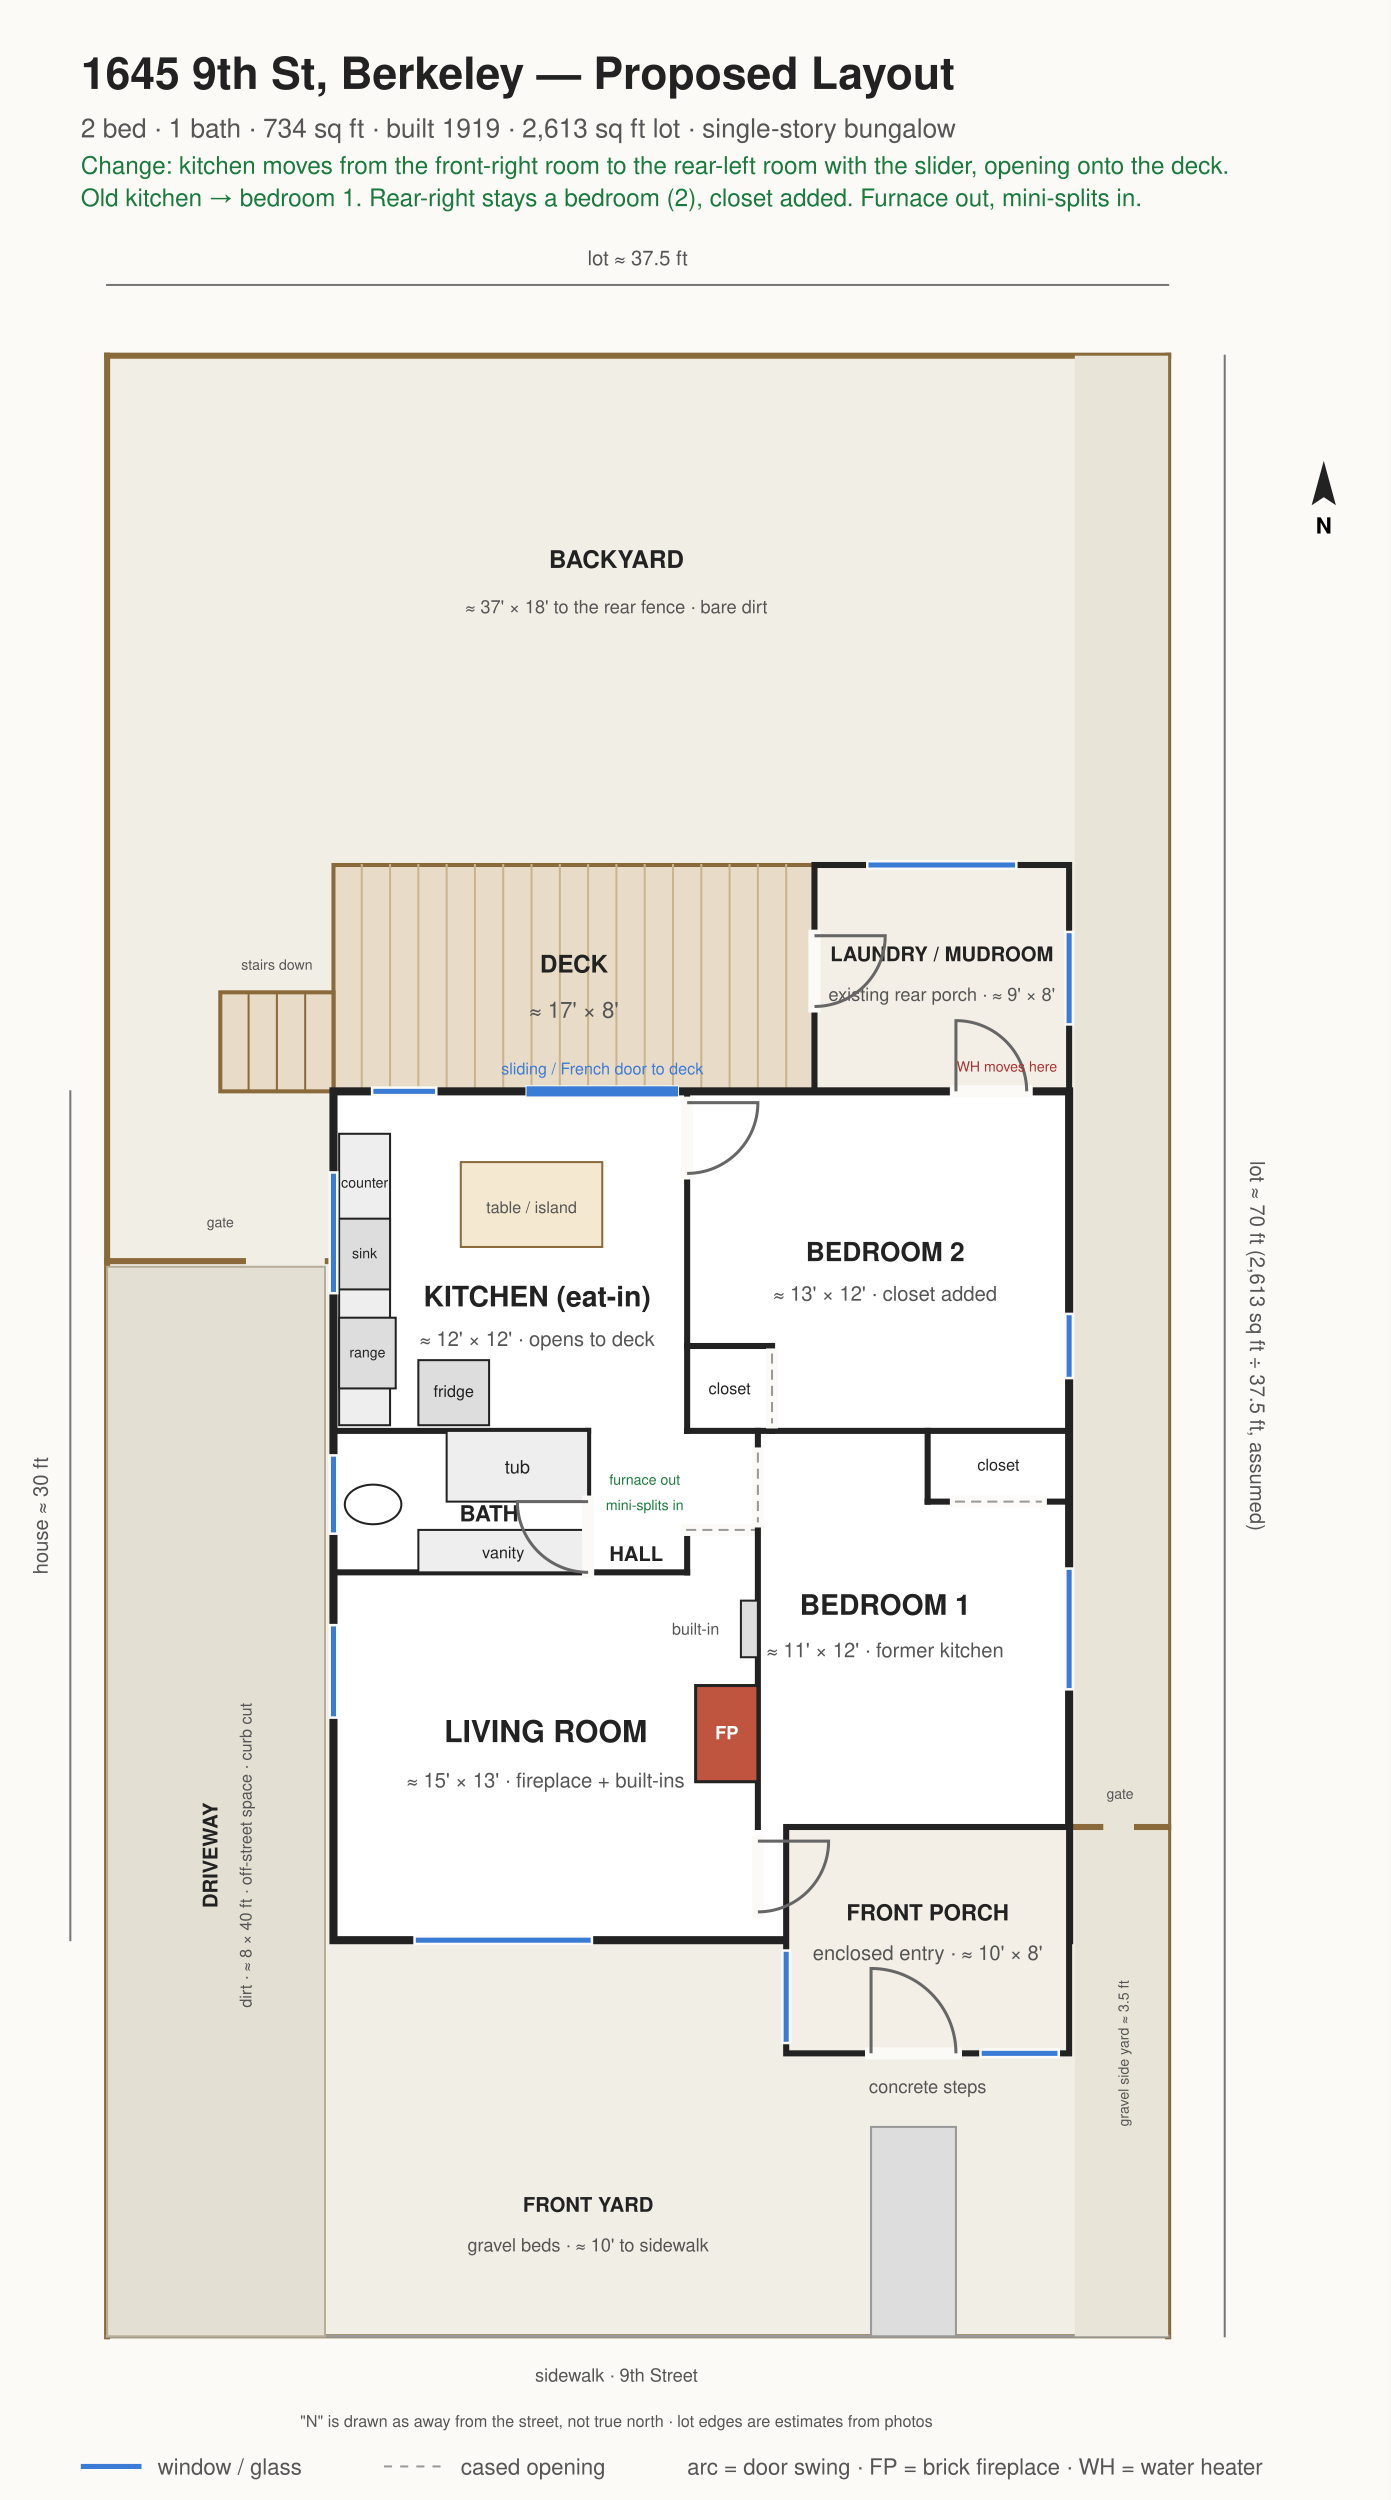
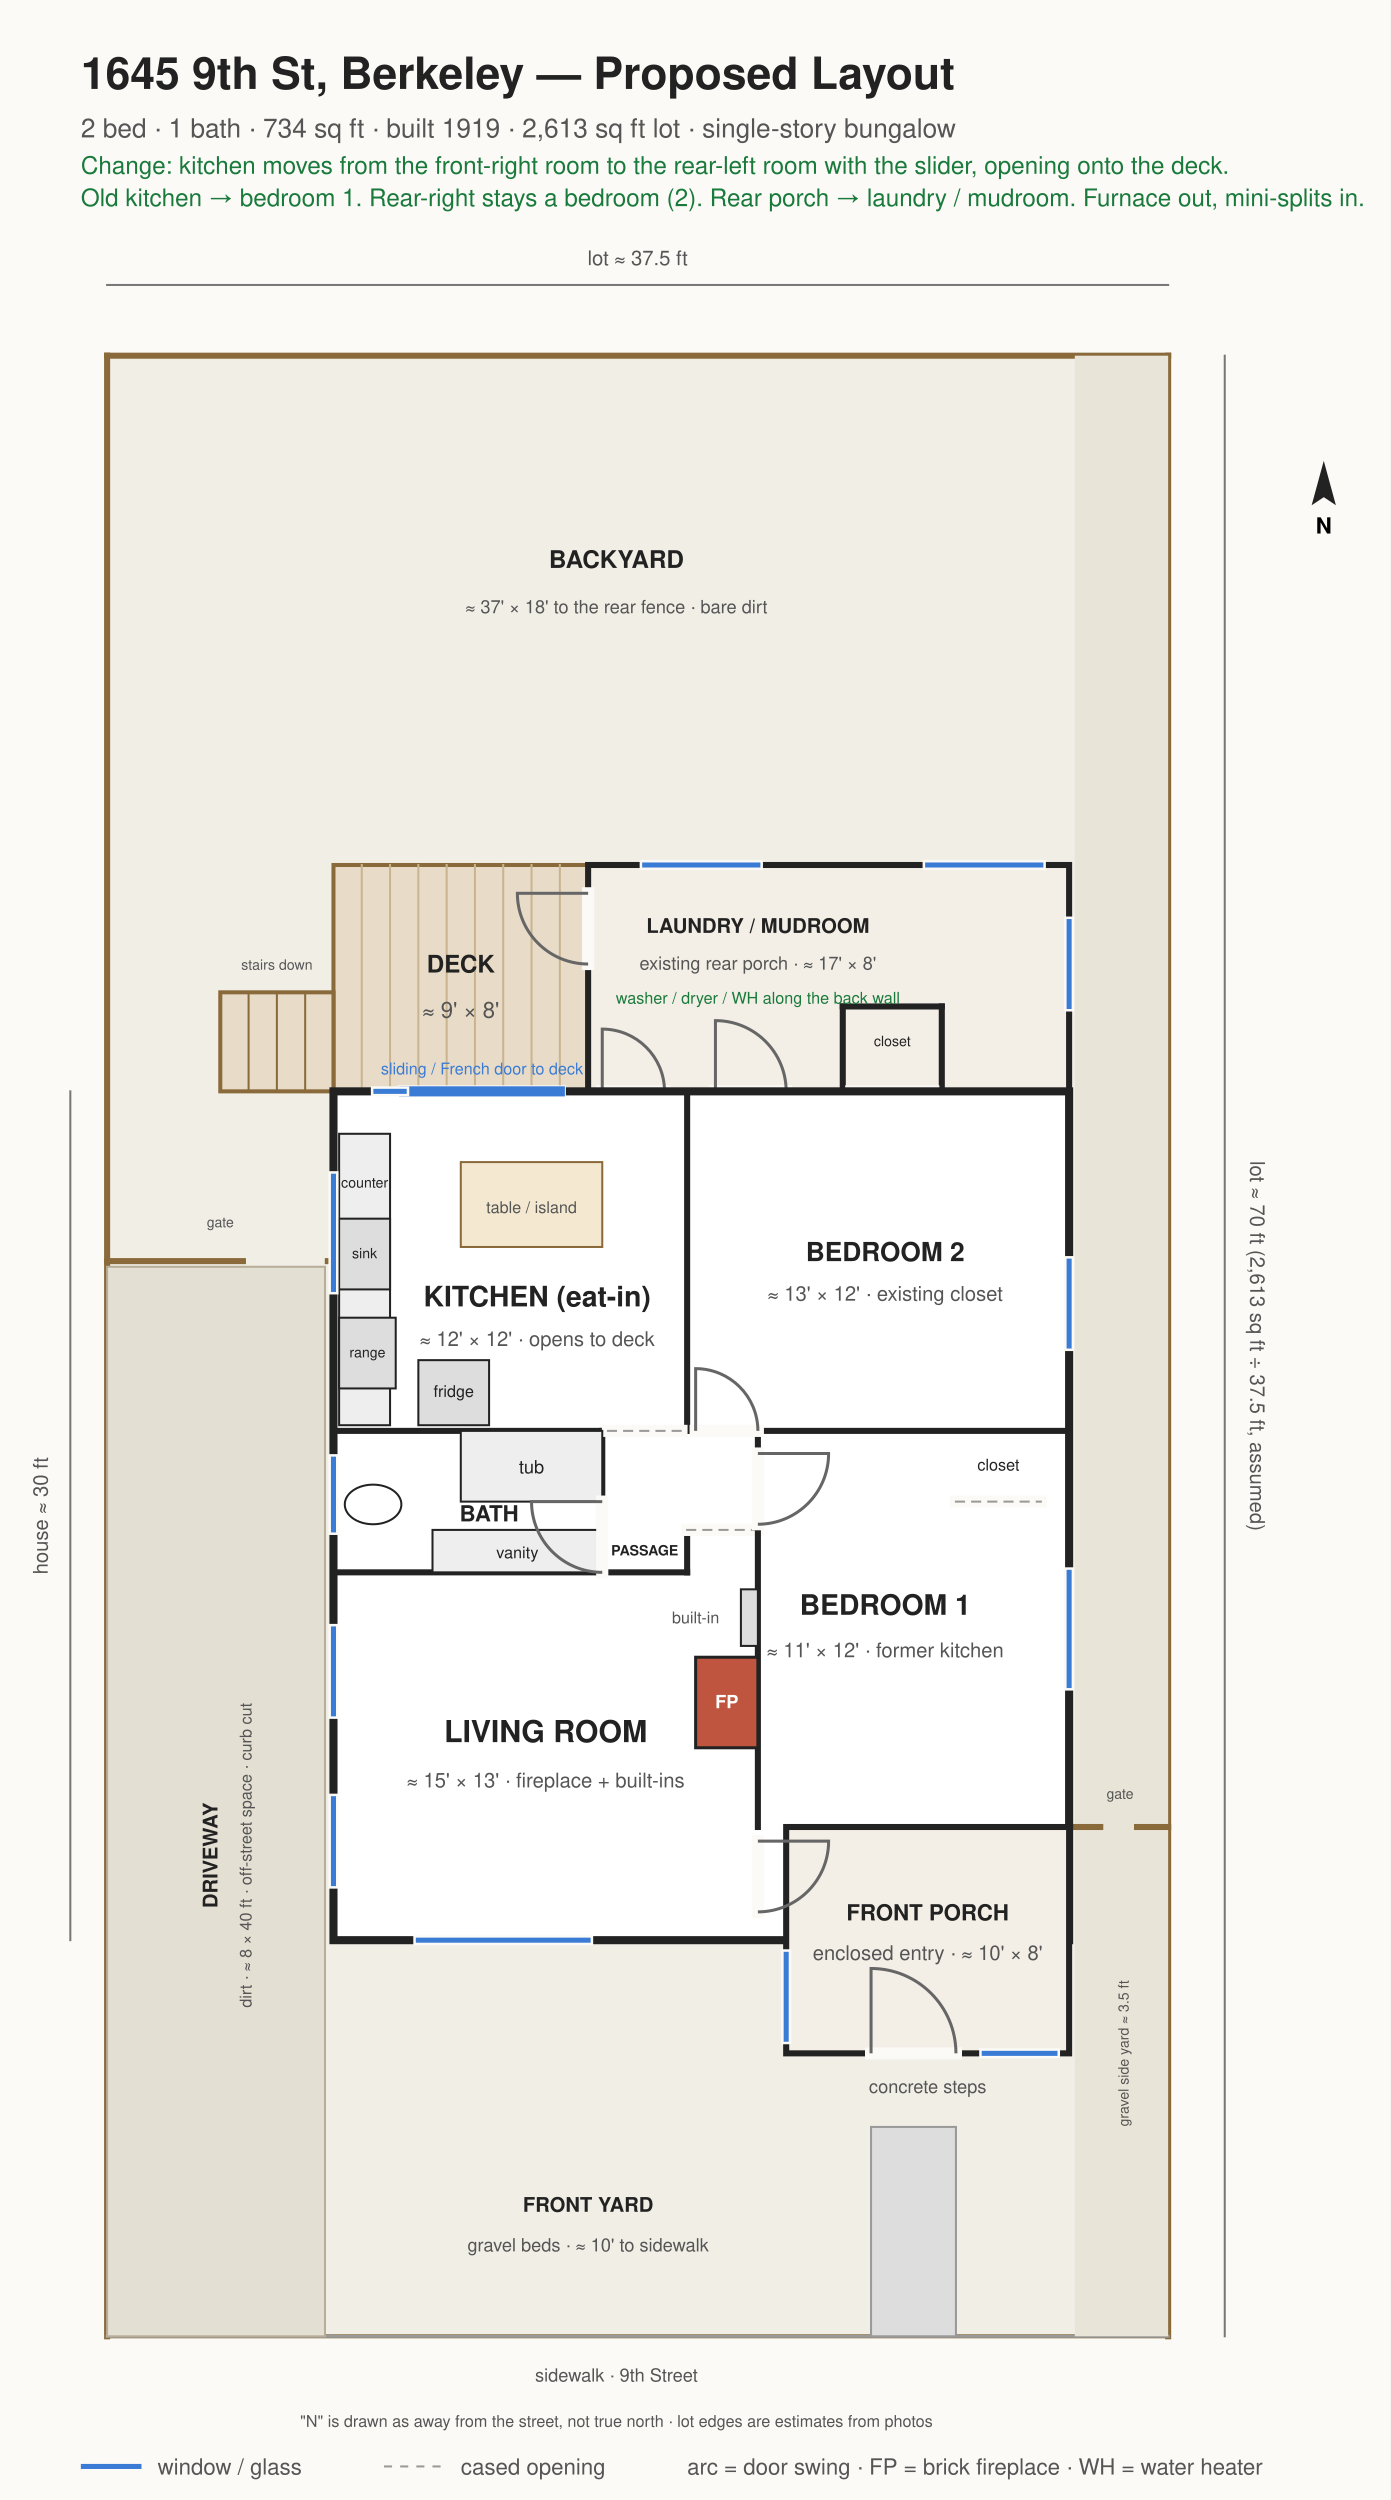
<svg xmlns="http://www.w3.org/2000/svg" width="688" height="1237" viewBox="0 0 688 1237" font-family="Helvetica, Arial, sans-serif">
  <rect width="688" height="1237" fill="#fbfaf7" />
  <text x="40" y="44" font-size="22" font-weight="bold" fill="#222">1645 9th St, Berkeley — Proposed Layout</text>
  <text x="40" y="68" font-size="13" fill="#555">2 bed · 1 bath · 734 sq ft · built 1919 · 2,613 sq ft lot · single-story bungalow</text>
  <text x="40" y="86" font-size="12" fill="#1a7a3c">Change: kitchen moves from the front-right room to the rear-left room with the slider, opening onto the deck.</text>
-   <text x="40" y="102" font-size="12" fill="#1a7a3c">Old kitchen → bedroom 1. Rear-right stays a bedroom (2), closet added. Furnace out, mini-splits in.</text>
+   <text x="40" y="102" font-size="12" fill="#1a7a3c">Old kitchen → bedroom 1. Rear-right stays a bedroom (2). Rear porch → laundry / mudroom. Furnace out, mini-splits in.</text>
  <rect x="53" y="176" width="525.0" height="980" fill="#f1eee6" stroke="#8a6a3a" stroke-width="2" />
  <line x1="53" y1="176" x2="578.0" y2="176" stroke="#8a6a3a" stroke-width="3" stroke-linecap="square" />
  <line x1="53" y1="176" x2="53" y2="1156" stroke="#8a6a3a" stroke-width="3" stroke-linecap="square" />
  <line x1="578.0" y1="176" x2="578.0" y2="1156" stroke="#8a6a3a" stroke-width="3" stroke-linecap="square" />
  <line x1="53" y1="1156" x2="578.0" y2="1156" stroke="#999" stroke-width="1.5" stroke-linecap="square" />
  <rect x="531.8" y="176" width="46.2" height="980" fill="#e9e4d8" stroke="none" stroke-width="0" />
  <line x1="529" y1="904" x2="544.4" y2="904" stroke="#8a6a3a" stroke-width="3" stroke-linecap="square" />
  <line x1="562.6" y1="904" x2="578.0" y2="904" stroke="#8a6a3a" stroke-width="3" stroke-linecap="square" />
  <text x="554.2" y="890" font-size="7" text-anchor="middle" fill="#555" font-weight="normal">gate</text>
  <text transform="translate(558.4,1016) rotate(-90)" font-size="7" text-anchor="middle" fill="#555">gravel side yard ≈ 3.5 ft</text>
  <line x1="53" y1="624" x2="120.2" y2="624" stroke="#8a6a3a" stroke-width="3" stroke-linecap="square" />
  <line x1="162.2" y1="624" x2="165" y2="624" stroke="#8a6a3a" stroke-width="3" stroke-linecap="square" />
  <text x="109" y="607.2" font-size="7" text-anchor="middle" fill="#555" font-weight="normal">gate</text>
  <text x="305" y="281.0" font-size="12" text-anchor="middle" fill="#222" font-weight="bold">BACKYARD</text>
  <text x="305" y="303.4" font-size="9" text-anchor="middle" fill="#555" font-weight="normal">≈ 37' × 18' to the rear fence · bare dirt</text>
  <rect x="53" y="626.8" width="107.8" height="529.2" fill="#e4dfd3" stroke="#b8ad98" stroke-width="1" />
  <text transform="translate(107.6,918) rotate(-90)" font-size="10" font-weight="bold" text-anchor="middle" fill="#222">DRIVEWAY</text>
  <text transform="translate(124.4,918) rotate(-90)" font-size="8" text-anchor="middle" fill="#555">dirt · ≈ 8 × 40 ft · off-street space · curb cut</text>
  <text x="291" y="1094.4" font-size="10" text-anchor="middle" fill="#222" font-weight="bold">FRONT YARD</text>
  <text x="291" y="1114" font-size="9" text-anchor="middle" fill="#555" font-weight="normal">gravel beds · ≈ 10' to sidewalk</text>
  <rect x="431" y="1052.4" width="42" height="103.6" fill="#ddd" stroke="#999" stroke-width="1" />
  <text x="305" y="1178.4" font-size="9" text-anchor="middle" fill="#555" font-weight="normal">sidewalk · 9th Street</text>
-   <rect x="165" y="428" width="238" height="112" fill="#e8dcc8" stroke="#8a6a3a" stroke-width="2" />
+   <rect x="165" y="428" width="126" height="112" fill="#e8dcc8" stroke="#8a6a3a" stroke-width="2" />
  <line x1="179" y1="428" x2="179" y2="540" stroke="#c9b48f" stroke-width="1" stroke-linecap="square" />
  <line x1="193" y1="428" x2="193" y2="540" stroke="#c9b48f" stroke-width="1" stroke-linecap="square" />
  <line x1="207" y1="428" x2="207" y2="540" stroke="#c9b48f" stroke-width="1" stroke-linecap="square" />
  <line x1="221" y1="428" x2="221" y2="540" stroke="#c9b48f" stroke-width="1" stroke-linecap="square" />
  <line x1="235" y1="428" x2="235" y2="540" stroke="#c9b48f" stroke-width="1" stroke-linecap="square" />
  <line x1="249" y1="428" x2="249" y2="540" stroke="#c9b48f" stroke-width="1" stroke-linecap="square" />
  <line x1="263" y1="428" x2="263" y2="540" stroke="#c9b48f" stroke-width="1" stroke-linecap="square" />
  <line x1="277" y1="428" x2="277" y2="540" stroke="#c9b48f" stroke-width="1" stroke-linecap="square" />
-   <line x1="291" y1="428" x2="291" y2="540" stroke="#c9b48f" stroke-width="1" stroke-linecap="square" />
-   <line x1="305" y1="428" x2="305" y2="540" stroke="#c9b48f" stroke-width="1" stroke-linecap="square" />
-   <line x1="319" y1="428" x2="319" y2="540" stroke="#c9b48f" stroke-width="1" stroke-linecap="square" />
-   <line x1="333" y1="428" x2="333" y2="540" stroke="#c9b48f" stroke-width="1" stroke-linecap="square" />
-   <line x1="347" y1="428" x2="347" y2="540" stroke="#c9b48f" stroke-width="1" stroke-linecap="square" />
-   <line x1="361" y1="428" x2="361" y2="540" stroke="#c9b48f" stroke-width="1" stroke-linecap="square" />
-   <line x1="375" y1="428" x2="375" y2="540" stroke="#c9b48f" stroke-width="1" stroke-linecap="square" />
-   <line x1="389" y1="428" x2="389" y2="540" stroke="#c9b48f" stroke-width="1" stroke-linecap="square" />
-   <text x="284.0" y="481.2" font-size="12" text-anchor="middle" fill="#222" font-weight="bold">DECK</text>
-   <text x="284.0" y="503.6" font-size="11" text-anchor="middle" fill="#555" font-weight="normal">≈ 17' × 8'</text>
+   <text x="228.0" y="481.2" font-size="12" text-anchor="middle" fill="#222" font-weight="bold">DECK</text>
+   <text x="228.0" y="503.6" font-size="11" text-anchor="middle" fill="#555" font-weight="normal">≈ 9' × 8'</text>
  <rect x="109" y="491.0" width="56" height="49.0" fill="#e8dcc8" stroke="#8a6a3a" stroke-width="2" />
  <line x1="151" y1="491.0" x2="151" y2="540" stroke="#8a6a3a" stroke-width="1" stroke-linecap="square" />
  <line x1="137" y1="491.0" x2="137" y2="540" stroke="#8a6a3a" stroke-width="1" stroke-linecap="square" />
  <line x1="123" y1="491.0" x2="123" y2="540" stroke="#8a6a3a" stroke-width="1" stroke-linecap="square" />
  <text x="137" y="479.8" font-size="7" text-anchor="middle" fill="#555" font-weight="normal">stairs down</text>
-   <rect x="403" y="428" width="126" height="112" fill="#f3efe6" stroke="#222" stroke-width="3" />
-   <text x="466.0" y="475.6" font-size="10" text-anchor="middle" fill="#222" font-weight="bold">LAUNDRY / MUDROOM</text>
-   <text x="466.0" y="495.2" font-size="9" text-anchor="middle" fill="#555" font-weight="normal">existing rear porch · ≈ 9' × 8'</text>
-   <line x1="431" y1="428" x2="501" y2="428" stroke="#fbfaf7" stroke-width="5" stroke-linecap="square" />
-   <line x1="431" y1="428" x2="501" y2="428" stroke="#3a7bd5" stroke-width="2.5" stroke-linecap="square" />
-   <line x1="403" y1="463.0" x2="403" y2="498.0" stroke="#fbfaf7" stroke-width="6" stroke-linecap="square" />
-   <path d="M403,463.0 L438.0,463.0 A35.0,35.0 0 0 1 403,498.0" fill="none" stroke="#666" stroke-width="1.5" />
-   <line x1="529" y1="463.0" x2="529" y2="505.0" stroke="#fbfaf7" stroke-width="5" stroke-linecap="square" />
-   <line x1="529" y1="463.0" x2="529" y2="505.0" stroke="#3a7bd5" stroke-width="2.5" stroke-linecap="square" />
+   <rect x="291" y="428" width="238" height="112" fill="#f3efe6" stroke="#222" stroke-width="3" />
+   <line x1="417" y1="498" x2="466.0" y2="498" stroke="#222" stroke-width="3" stroke-linecap="square" />
+   <line x1="417" y1="498" x2="417" y2="540" stroke="#222" stroke-width="3" stroke-linecap="square" />
+   <line x1="466.0" y1="498" x2="466.0" y2="540" stroke="#222" stroke-width="3" stroke-linecap="square" />
+   <line x1="421.2" y1="540" x2="461.8" y2="540" stroke="#fbfaf7" stroke-width="6" stroke-linecap="square" />
+   <line x1="421.2" y1="540" x2="461.8" y2="540" stroke="#999" stroke-width="1" stroke-linecap="square" stroke-dasharray="4,4" />
+   <text x="441.5" y="517.6" font-size="7" text-anchor="middle" fill="#222" font-weight="normal">closet</text>
+   <text x="375" y="461.6" font-size="10" text-anchor="middle" fill="#222" font-weight="bold">LAUNDRY / MUDROOM</text>
+   <text x="375" y="479.8" font-size="9" text-anchor="middle" fill="#555" font-weight="normal">existing rear porch · ≈ 17' × 8'</text>
+   <text x="375" y="496.6" font-size="8" text-anchor="middle" fill="#1a7a3c" font-weight="normal">washer / dryer / WH along the back wall</text>
+   <line x1="319" y1="428" x2="375" y2="428" stroke="#fbfaf7" stroke-width="5" stroke-linecap="square" />
+   <line x1="319" y1="428" x2="375" y2="428" stroke="#3a7bd5" stroke-width="2.5" stroke-linecap="square" />
+   <line x1="459" y1="428" x2="515" y2="428" stroke="#fbfaf7" stroke-width="5" stroke-linecap="square" />
+   <line x1="459" y1="428" x2="515" y2="428" stroke="#3a7bd5" stroke-width="2.5" stroke-linecap="square" />
+   <line x1="529" y1="456" x2="529" y2="498" stroke="#fbfaf7" stroke-width="5" stroke-linecap="square" />
+   <line x1="529" y1="456" x2="529" y2="498" stroke="#3a7bd5" stroke-width="2.5" stroke-linecap="square" />
+   <line x1="291" y1="442" x2="291" y2="477.0" stroke="#fbfaf7" stroke-width="6" stroke-linecap="square" />
+   <path d="M291,442 L256.0,442 A35.0,35.0 0 0 0 291,477.0" fill="none" stroke="#666" stroke-width="1.5" />
+   <line x1="298.0" y1="540" x2="328.8" y2="540" stroke="#fbfaf7" stroke-width="6" stroke-linecap="square" />
+   <path d="M298.0,540 L298.0,509.2 A30.8,30.8 0 0 1 328.8,540" fill="none" stroke="#666" stroke-width="1.5" />
+   <line x1="354.0" y1="540" x2="389.0" y2="540" stroke="#fbfaf7" stroke-width="6" stroke-linecap="square" />
+   <path d="M354.0,540 L354.0,505.0 A35.0,35.0 0 0 1 389.0,540" fill="none" stroke="#666" stroke-width="1.5" />
  <rect x="165" y="540" width="364" height="420" fill="#fff" stroke="#222" stroke-width="4" />
  <rect x="389" y="904" width="140" height="112" fill="#f3efe6" stroke="#222" stroke-width="3" />
  <text x="459" y="950.2" font-size="11" text-anchor="middle" fill="#222" font-weight="bold">FRONT PORCH</text>
  <text x="459" y="969.8" font-size="10" text-anchor="middle" fill="#555" font-weight="normal">enclosed entry · ≈ 10' × 8'</text>
  <line x1="431" y1="1016" x2="473" y2="1016" stroke="#fbfaf7" stroke-width="6" stroke-linecap="square" />
  <path d="M431,1016 L431,974 A42,42 0 0 1 473,1016" fill="none" stroke="#666" stroke-width="1.5" />
  <line x1="389" y1="967.0" x2="389" y2="1009.0" stroke="#fbfaf7" stroke-width="5" stroke-linecap="square" />
  <line x1="389" y1="967.0" x2="389" y2="1009.0" stroke="#3a7bd5" stroke-width="2.5" stroke-linecap="square" />
  <line x1="487" y1="1016" x2="522.0" y2="1016" stroke="#fbfaf7" stroke-width="5" stroke-linecap="square" />
  <line x1="487" y1="1016" x2="522.0" y2="1016" stroke="#3a7bd5" stroke-width="2.5" stroke-linecap="square" />
  <text x="459" y="1035.6" font-size="9" text-anchor="middle" fill="#555" font-weight="normal">concrete steps</text>
  <line x1="340.0" y1="540" x2="340.0" y2="708" stroke="#222" stroke-width="3" stroke-linecap="square" />
  <line x1="340.0" y1="708" x2="529" y2="708" stroke="#222" stroke-width="3" stroke-linecap="square" />
-   <line x1="165" y1="708" x2="291" y2="708" stroke="#222" stroke-width="3" stroke-linecap="square" />
+   <line x1="165" y1="708" x2="300.8" y2="708" stroke="#222" stroke-width="3" stroke-linecap="square" />
+   <line x1="298.0" y1="708" x2="298.0" y2="778" stroke="#222" stroke-width="3" stroke-linecap="square" />
  <line x1="165" y1="778" x2="340.0" y2="778" stroke="#222" stroke-width="3" stroke-linecap="square" />
-   <line x1="291" y1="708" x2="291" y2="778" stroke="#222" stroke-width="3" stroke-linecap="square" />
  <line x1="340.0" y1="757.0" x2="340.0" y2="778" stroke="#222" stroke-width="3" stroke-linecap="square" />
  <line x1="340.0" y1="757.0" x2="375" y2="757.0" stroke="#fbfaf7" stroke-width="6" stroke-linecap="square" />
  <line x1="340.0" y1="757.0" x2="375" y2="757.0" stroke="#999" stroke-width="1" stroke-linecap="square" stroke-dasharray="4,4" />
  <line x1="375" y1="708" x2="375" y2="904" stroke="#222" stroke-width="3" stroke-linecap="square" />
-   <line x1="375" y1="719.2" x2="375" y2="752.8" stroke="#fbfaf7" stroke-width="6" stroke-linecap="square" />
-   <line x1="375" y1="719.2" x2="375" y2="752.8" stroke="#999" stroke-width="1" stroke-linecap="square" stroke-dasharray="4,4" />
-   <line x1="459" y1="708" x2="459" y2="743.0" stroke="#222" stroke-width="3" stroke-linecap="square" />
-   <line x1="459" y1="743.0" x2="529" y2="743.0" stroke="#222" stroke-width="3" stroke-linecap="square" />
-   <rect x="344.2" y="834" width="30.8" height="47.6" fill="#c0553f" stroke="#222" stroke-width="1.5" />
-   <text x="359.6" y="860.6" font-size="9" text-anchor="middle" fill="#fff" font-weight="bold">FP</text>
-   <rect x="366.6" y="792" width="8.4" height="28" fill="#ddd" stroke="#222" stroke-width="1" />
-   <text x="344.2" y="808.8" font-size="8" text-anchor="middle" fill="#555" font-weight="normal">built-in</text>
-   <rect x="221" y="708" width="70" height="35.0" fill="#eee" stroke="#222" stroke-width="1" />
-   <text x="256.0" y="729.0" font-size="9" text-anchor="middle" fill="#222" font-weight="normal">tub</text>
-   <rect x="207" y="757.0" width="84" height="21.0" fill="#eee" stroke="#222" stroke-width="1" />
-   <text x="249" y="771.0" font-size="8" text-anchor="middle" fill="#222" font-weight="normal">vanity</text>
+   <line x1="300.8" y1="708" x2="337.2" y2="708" stroke="#fbfaf7" stroke-width="6" stroke-linecap="square" />
+   <line x1="300.8" y1="708" x2="337.2" y2="708" stroke="#999" stroke-width="1" stroke-linecap="square" stroke-dasharray="4,4" />
+   <line x1="344.2" y1="708" x2="375.0" y2="708" stroke="#fbfaf7" stroke-width="6" stroke-linecap="square" />
+   <path d="M344.2,708 L344.2,677.2 A30.8,30.8 0 0 1 375.0,708" fill="none" stroke="#666" stroke-width="1.5" />
+   <line x1="375" y1="719.2" x2="375" y2="754.2" stroke="#fbfaf7" stroke-width="6" stroke-linecap="square" />
+   <path d="M375,719.2 L410.0,719.2 A35.0,35.0 0 0 1 375,754.2" fill="none" stroke="#666" stroke-width="1.5" />
+   <rect x="344.2" y="820" width="30.8" height="44.8" fill="#c0553f" stroke="#222" stroke-width="1.5" />
+   <text x="359.6" y="845.2" font-size="9" text-anchor="middle" fill="#fff" font-weight="bold">FP</text>
+   <rect x="366.6" y="786.4" width="8.4" height="28.0" fill="#ddd" stroke="#222" stroke-width="1" />
+   <text x="344.2" y="803.2" font-size="8" text-anchor="middle" fill="#555" font-weight="normal">built-in</text>
+   <rect x="228.0" y="708" width="70.0" height="35.0" fill="#eee" stroke="#222" stroke-width="1" />
+   <text x="263" y="729.0" font-size="9" text-anchor="middle" fill="#222" font-weight="normal">tub</text>
+   <rect x="214.0" y="757.0" width="84.0" height="21.0" fill="#eee" stroke="#222" stroke-width="1" />
+   <text x="256.0" y="771.0" font-size="8" text-anchor="middle" fill="#222" font-weight="normal">vanity</text>
  <ellipse cx="184.6" cy="744.4" rx="14" ry="9.8" fill="#fff" stroke="#222" stroke-width="1" />
-   <text x="319" y="734.6" font-size="7" text-anchor="middle" fill="#1a7a3c" font-weight="normal">furnace out</text>
-   <text x="319" y="747.2" font-size="7" text-anchor="middle" fill="#1a7a3c" font-weight="normal">mini-splits in</text>
  <text x="242.0" y="752.8" font-size="11" text-anchor="middle" fill="#222" font-weight="bold">BATH</text>
-   <text x="314.8" y="772.4" font-size="10" text-anchor="middle" fill="#222" font-weight="bold">HALL</text>
-   <line x1="263" y1="540" x2="333" y2="540" stroke="#fbfaf7" stroke-width="6" stroke-linecap="square" />
-   <line x1="263" y1="540" x2="333" y2="540" stroke="#3a7bd5" stroke-width="5" stroke-linecap="square" />
-   <text x="298.0" y="531.6" font-size="8" text-anchor="middle" fill="#3a7bd5" font-weight="normal">sliding / French door to deck</text>
-   <line x1="186.0" y1="540" x2="214.0" y2="540" stroke="#fbfaf7" stroke-width="5" stroke-linecap="square" />
-   <line x1="186.0" y1="540" x2="214.0" y2="540" stroke="#3a7bd5" stroke-width="2.5" stroke-linecap="square" />
+   <text x="319" y="769.6" font-size="7" text-anchor="middle" fill="#222" font-weight="bold">PASSAGE</text>
+   <line x1="200.0" y1="540" x2="277" y2="540" stroke="#fbfaf7" stroke-width="6" stroke-linecap="square" />
+   <line x1="200.0" y1="540" x2="277" y2="540" stroke="#3a7bd5" stroke-width="5" stroke-linecap="square" />
+   <text x="238.5" y="531.6" font-size="8" text-anchor="middle" fill="#3a7bd5" font-weight="normal">sliding / French door to deck</text>
  <rect x="167.8" y="561.0" width="25.2" height="144.2" fill="#eee" stroke="#222" stroke-width="1" />
  <text x="180.4" y="587.6" font-size="7" text-anchor="middle" fill="#222" font-weight="normal">counter</text>
  <rect x="167.8" y="603.0" width="25.2" height="35.0" fill="#ddd" stroke="#222" stroke-width="1" />
  <text x="180.4" y="622.6" font-size="7" text-anchor="middle" fill="#222" font-weight="normal">sink</text>
  <rect x="167.8" y="652" width="28.0" height="35.0" fill="#ddd" stroke="#222" stroke-width="1" />
  <text x="181.8" y="671.6" font-size="7" text-anchor="middle" fill="#222" font-weight="normal">range</text>
  <rect x="207" y="673.0" width="35.0" height="32.2" fill="#ddd" stroke="#222" stroke-width="1" />
  <text x="224.5" y="691.2" font-size="8" text-anchor="middle" fill="#222" font-weight="normal">fridge</text>
  <rect x="228.0" y="575.0" width="70.0" height="42.0" fill="#f4e9d0" stroke="#8a6a3a" stroke-width="1" />
  <text x="263" y="600.2" font-size="8" text-anchor="middle" fill="#555" font-weight="normal">table / island</text>
  <text x="265.8" y="646.4" font-size="14" text-anchor="middle" fill="#222" font-weight="bold">KITCHEN (eat-in)</text>
  <text x="265.8" y="666" font-size="10" text-anchor="middle" fill="#555" font-weight="normal">≈ 12' × 12' · opens to deck</text>
-   <line x1="340.0" y1="545.6" x2="340.0" y2="580.6" stroke="#fbfaf7" stroke-width="6" stroke-linecap="square" />
-   <path d="M340.0,545.6 L375.0,545.6 A35.0,35.0 0 0 1 340.0,580.6" fill="none" stroke="#666" stroke-width="1.5" />
-   <line x1="340.0" y1="666" x2="382.0" y2="666" stroke="#222" stroke-width="3" stroke-linecap="square" />
-   <line x1="382.0" y1="666" x2="382.0" y2="708" stroke="#222" stroke-width="3" stroke-linecap="square" />
-   <line x1="382.0" y1="670.2" x2="382.0" y2="703.8" stroke="#fbfaf7" stroke-width="6" stroke-linecap="square" />
-   <line x1="382.0" y1="670.2" x2="382.0" y2="703.8" stroke="#999" stroke-width="1" stroke-linecap="square" stroke-dasharray="4,4" />
-   <text x="361" y="689.8" font-size="8" text-anchor="middle" fill="#222" font-weight="normal">closet</text>
-   <line x1="473" y1="540" x2="508.0" y2="540" stroke="#fbfaf7" stroke-width="6" stroke-linecap="square" />
-   <path d="M473,540 L473,505.0 A35.0,35.0 0 0 1 508.0,540" fill="none" stroke="#666" stroke-width="1.5" />
  <text x="438.0" y="624" font-size="13" text-anchor="middle" fill="#222" font-weight="bold">BEDROOM 2</text>
-   <text x="438.0" y="643.6" font-size="10" text-anchor="middle" fill="#555" font-weight="normal">≈ 13' × 12' · closet added</text>
-   <text x="498.2" y="530.2" font-size="7" text-anchor="middle" fill="#a33" font-weight="normal">WH moves here</text>
-   <line x1="291" y1="743.0" x2="291" y2="778.0" stroke="#fbfaf7" stroke-width="6" stroke-linecap="square" />
-   <path d="M291,743.0 L256.0,743.0 A35.0,35.0 0 0 0 291,778.0" fill="none" stroke="#666" stroke-width="1.5" />
+   <text x="438.0" y="643.6" font-size="10" text-anchor="middle" fill="#555" font-weight="normal">≈ 13' × 12' · existing closet</text>
+   <line x1="298.0" y1="743.0" x2="298.0" y2="778.0" stroke="#fbfaf7" stroke-width="6" stroke-linecap="square" />
+   <path d="M298.0,743.0 L263.0,743.0 A35.0,35.0 0 0 0 298.0,778.0" fill="none" stroke="#666" stroke-width="1.5" />
  <line x1="473" y1="743.0" x2="515" y2="743.0" stroke="#fbfaf7" stroke-width="6" stroke-linecap="square" />
  <line x1="473" y1="743.0" x2="515" y2="743.0" stroke="#999" stroke-width="1" stroke-linecap="square" stroke-dasharray="4,4" />
  <line x1="375" y1="911.0" x2="375" y2="946.0" stroke="#fbfaf7" stroke-width="6" stroke-linecap="square" />
  <path d="M375,911.0 L410.0,911.0 A35.0,35.0 0 0 1 375,946.0" fill="none" stroke="#666" stroke-width="1.5" />
+   <line x1="186.0" y1="540" x2="200.0" y2="540" stroke="#fbfaf7" stroke-width="5" stroke-linecap="square" />
+   <line x1="186.0" y1="540" x2="200.0" y2="540" stroke="#3a7bd5" stroke-width="2.5" stroke-linecap="square" />
  <line x1="165" y1="582" x2="165" y2="638" stroke="#fbfaf7" stroke-width="5" stroke-linecap="square" />
  <line x1="165" y1="582" x2="165" y2="638" stroke="#3a7bd5" stroke-width="2.5" stroke-linecap="square" />
  <line x1="165" y1="722" x2="165" y2="757.0" stroke="#fbfaf7" stroke-width="5" stroke-linecap="square" />
  <line x1="165" y1="722" x2="165" y2="757.0" stroke="#3a7bd5" stroke-width="2.5" stroke-linecap="square" />
  <line x1="165" y1="806" x2="165" y2="848" stroke="#fbfaf7" stroke-width="5" stroke-linecap="square" />
  <line x1="165" y1="806" x2="165" y2="848" stroke="#3a7bd5" stroke-width="2.5" stroke-linecap="square" />
+   <line x1="165" y1="890" x2="165" y2="932" stroke="#fbfaf7" stroke-width="5" stroke-linecap="square" />
+   <line x1="165" y1="890" x2="165" y2="932" stroke="#3a7bd5" stroke-width="2.5" stroke-linecap="square" />
  <line x1="207" y1="960" x2="291" y2="960" stroke="#fbfaf7" stroke-width="5" stroke-linecap="square" />
  <line x1="207" y1="960" x2="291" y2="960" stroke="#3a7bd5" stroke-width="2.5" stroke-linecap="square" />
  <line x1="529" y1="778" x2="529" y2="834" stroke="#fbfaf7" stroke-width="5" stroke-linecap="square" />
  <line x1="529" y1="778" x2="529" y2="834" stroke="#3a7bd5" stroke-width="2.5" stroke-linecap="square" />
-   <line x1="529" y1="652" x2="529" y2="680" stroke="#fbfaf7" stroke-width="5" stroke-linecap="square" />
-   <line x1="529" y1="652" x2="529" y2="680" stroke="#3a7bd5" stroke-width="2.5" stroke-linecap="square" />
+   <line x1="529" y1="624" x2="529" y2="666" stroke="#fbfaf7" stroke-width="5" stroke-linecap="square" />
+   <line x1="529" y1="624" x2="529" y2="666" stroke="#3a7bd5" stroke-width="2.5" stroke-linecap="square" />
  <text x="438.0" y="799.0" font-size="14" text-anchor="middle" fill="#222" font-weight="bold">BEDROOM 1</text>
  <text x="438.0" y="820" font-size="10" text-anchor="middle" fill="#555" font-weight="normal">≈ 11' × 12' · former kitchen</text>
  <text x="494.0" y="727.6" font-size="8" text-anchor="middle" fill="#222" font-weight="normal">closet</text>
  <text x="270.0" y="862" font-size="15" text-anchor="middle" fill="#222" font-weight="bold">LIVING ROOM</text>
  <text x="270.0" y="884.4" font-size="10" text-anchor="middle" fill="#555" font-weight="normal">≈ 15' × 13' · fireplace + built-ins</text>
  <line x1="34.8" y1="540" x2="34.8" y2="960" stroke="#777" stroke-width="1" stroke-linecap="square" />
  <text transform="translate(23.6,750) rotate(-90)" font-size="10" text-anchor="middle" fill="#555">house ≈ 30 ft</text>
  <line x1="606.0" y1="176" x2="606.0" y2="1156" stroke="#777" stroke-width="1" stroke-linecap="square" />
  <text transform="translate(618.6,666) rotate(90)" font-size="10" text-anchor="middle" fill="#555">lot ≈ 70 ft (2,613 sq ft ÷ 37.5 ft, assumed)</text>
  <line x1="53" y1="141.0" x2="578.0" y2="141.0" stroke="#777" stroke-width="1" stroke-linecap="square" />
  <text x="315.5" y="131.2" font-size="10" text-anchor="middle" fill="#555" font-weight="normal">lot ≈ 37.5 ft</text>
  <g transform="translate(655,246)">
    <polygon points="0,-18 6,4 0,0 -6,4" fill="#222" />
    <text x="0" y="18" font-size="11" text-anchor="middle" font-weight="bold">N</text>
  </g>
  <text x="305" y="1200.8" font-size="8" text-anchor="middle" fill="#555" font-weight="normal">"N" is drawn as away from the street, not true north · lot edges are estimates from photos</text>
  <line x1="40" y1="1220.4" x2="70" y2="1220.4" stroke="#3a7bd5" stroke-width="2.5" />
  <text x="78" y="1224.4" font-size="11" fill="#555">window / glass</text>
  <line x1="190" y1="1220.4" x2="220" y2="1220.4" stroke="#999" stroke-width="1" stroke-dasharray="4,4" />
  <text x="228" y="1224.4" font-size="11" fill="#555">cased opening</text>
  <text x="340" y="1224.4" font-size="11" fill="#555">arc = door swing · FP = brick fireplace · WH = water heater</text>
</svg>
